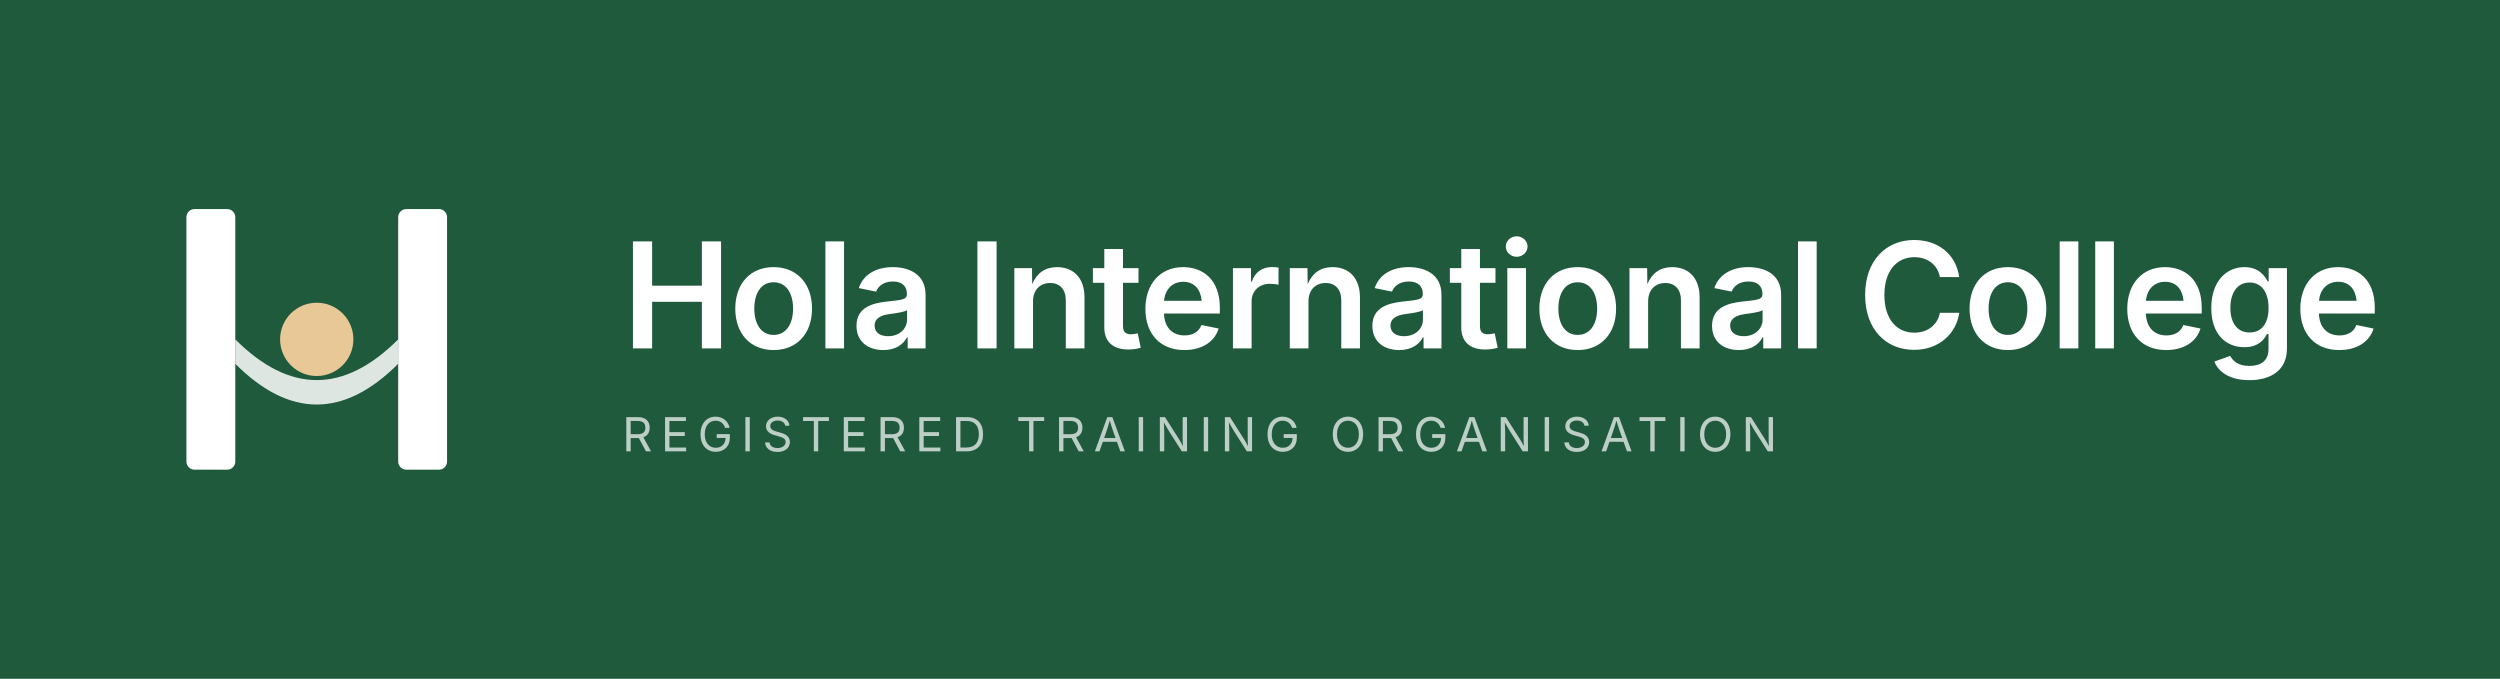
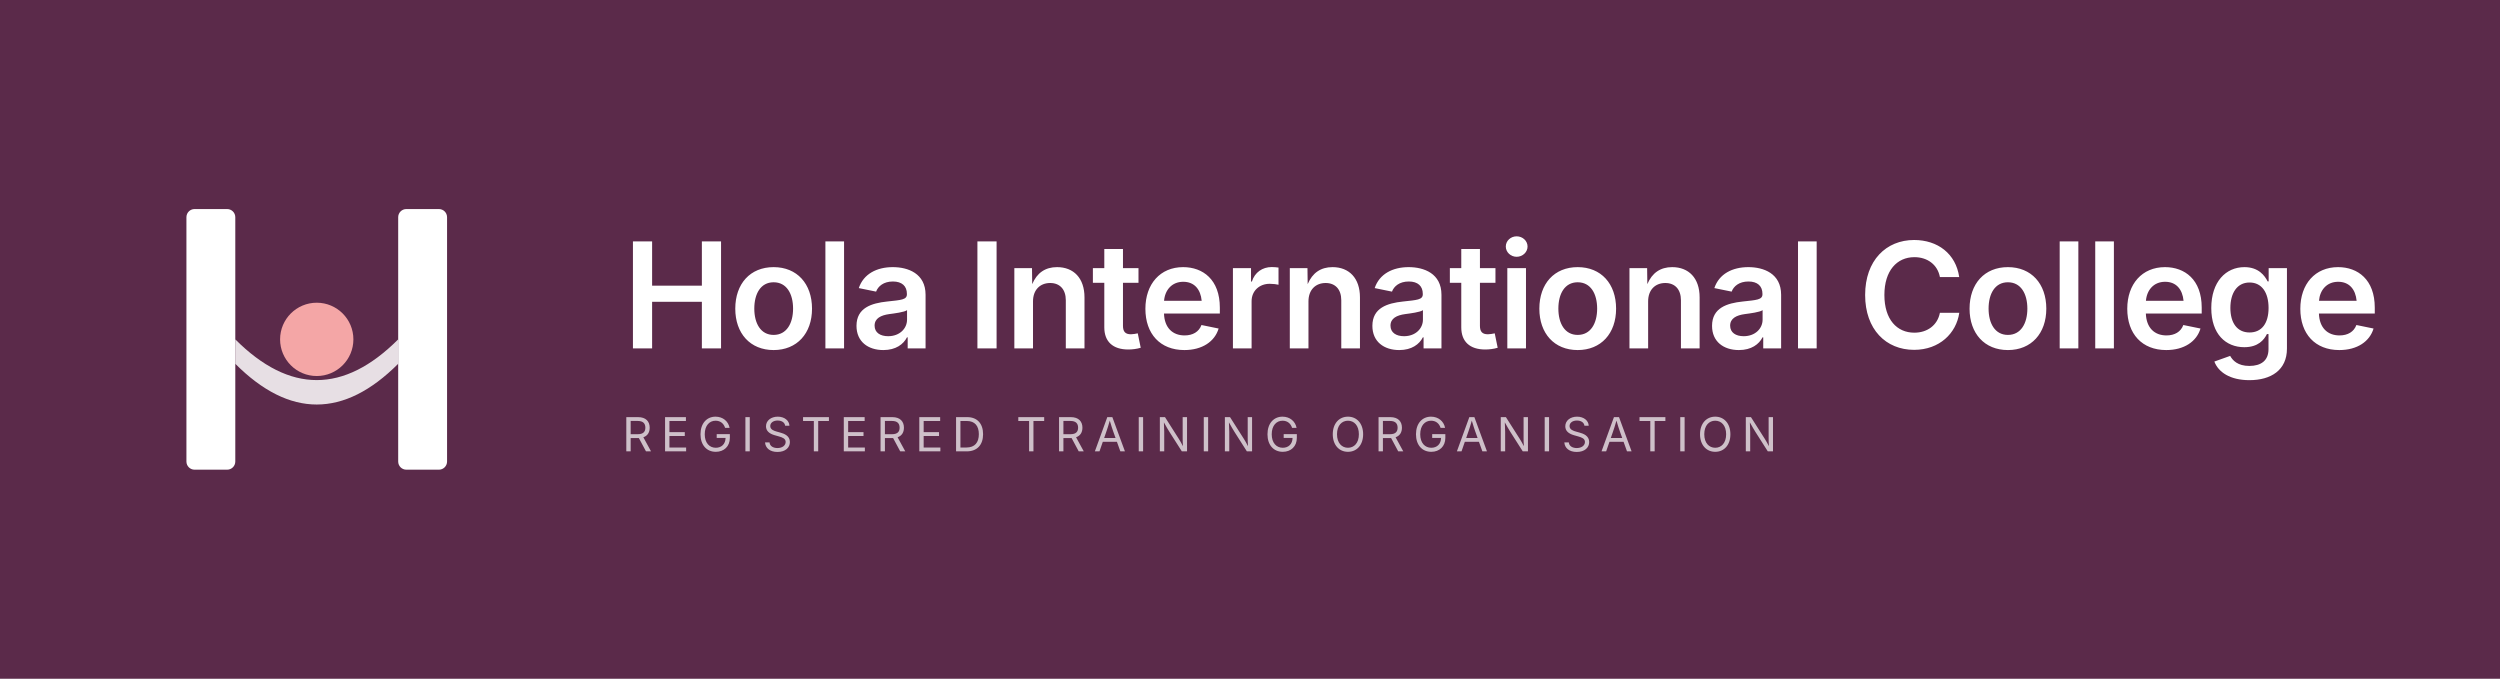
<svg xmlns="http://www.w3.org/2000/svg" viewBox="0 0 2210 600" width="2210" height="600">
-   <rect width="2210" height="600" fill="#1F5A3D" />
+   <rect width="2210" height="600" fill="#5B2A4A" />
  <g transform="translate(100, 120) scale(3.6)">
    <rect x="18" y="18" width="12" height="64" rx="2" fill="#fff" />
    <rect x="70" y="18" width="12" height="64" rx="2" fill="#fff" />
-     <circle cx="50" cy="50" r="9" fill="#E8C896" />
+     <circle cx="50" cy="50" r="9" fill="#F4A6A6" />
    <path d="M 30 50 Q 50 70 70 50 L 70 56 Q 50 76 30 56 Z" fill="#fff" opacity="0.85" />
  </g>
  <g font-family="Inter, system-ui, -apple-system, BlinkMacSystemFont, sans-serif" fill="#fff">
    <text x="550" y="308" font-size="130" font-weight="600" letter-spacing="-2.6">Hola International College</text>
    <text x="550" y="399" font-size="41.6" font-weight="400" letter-spacing="7.488" fill="#fff" opacity="0.7">REGISTERED TRAINING ORGANISATION</text>
  </g>
</svg>
